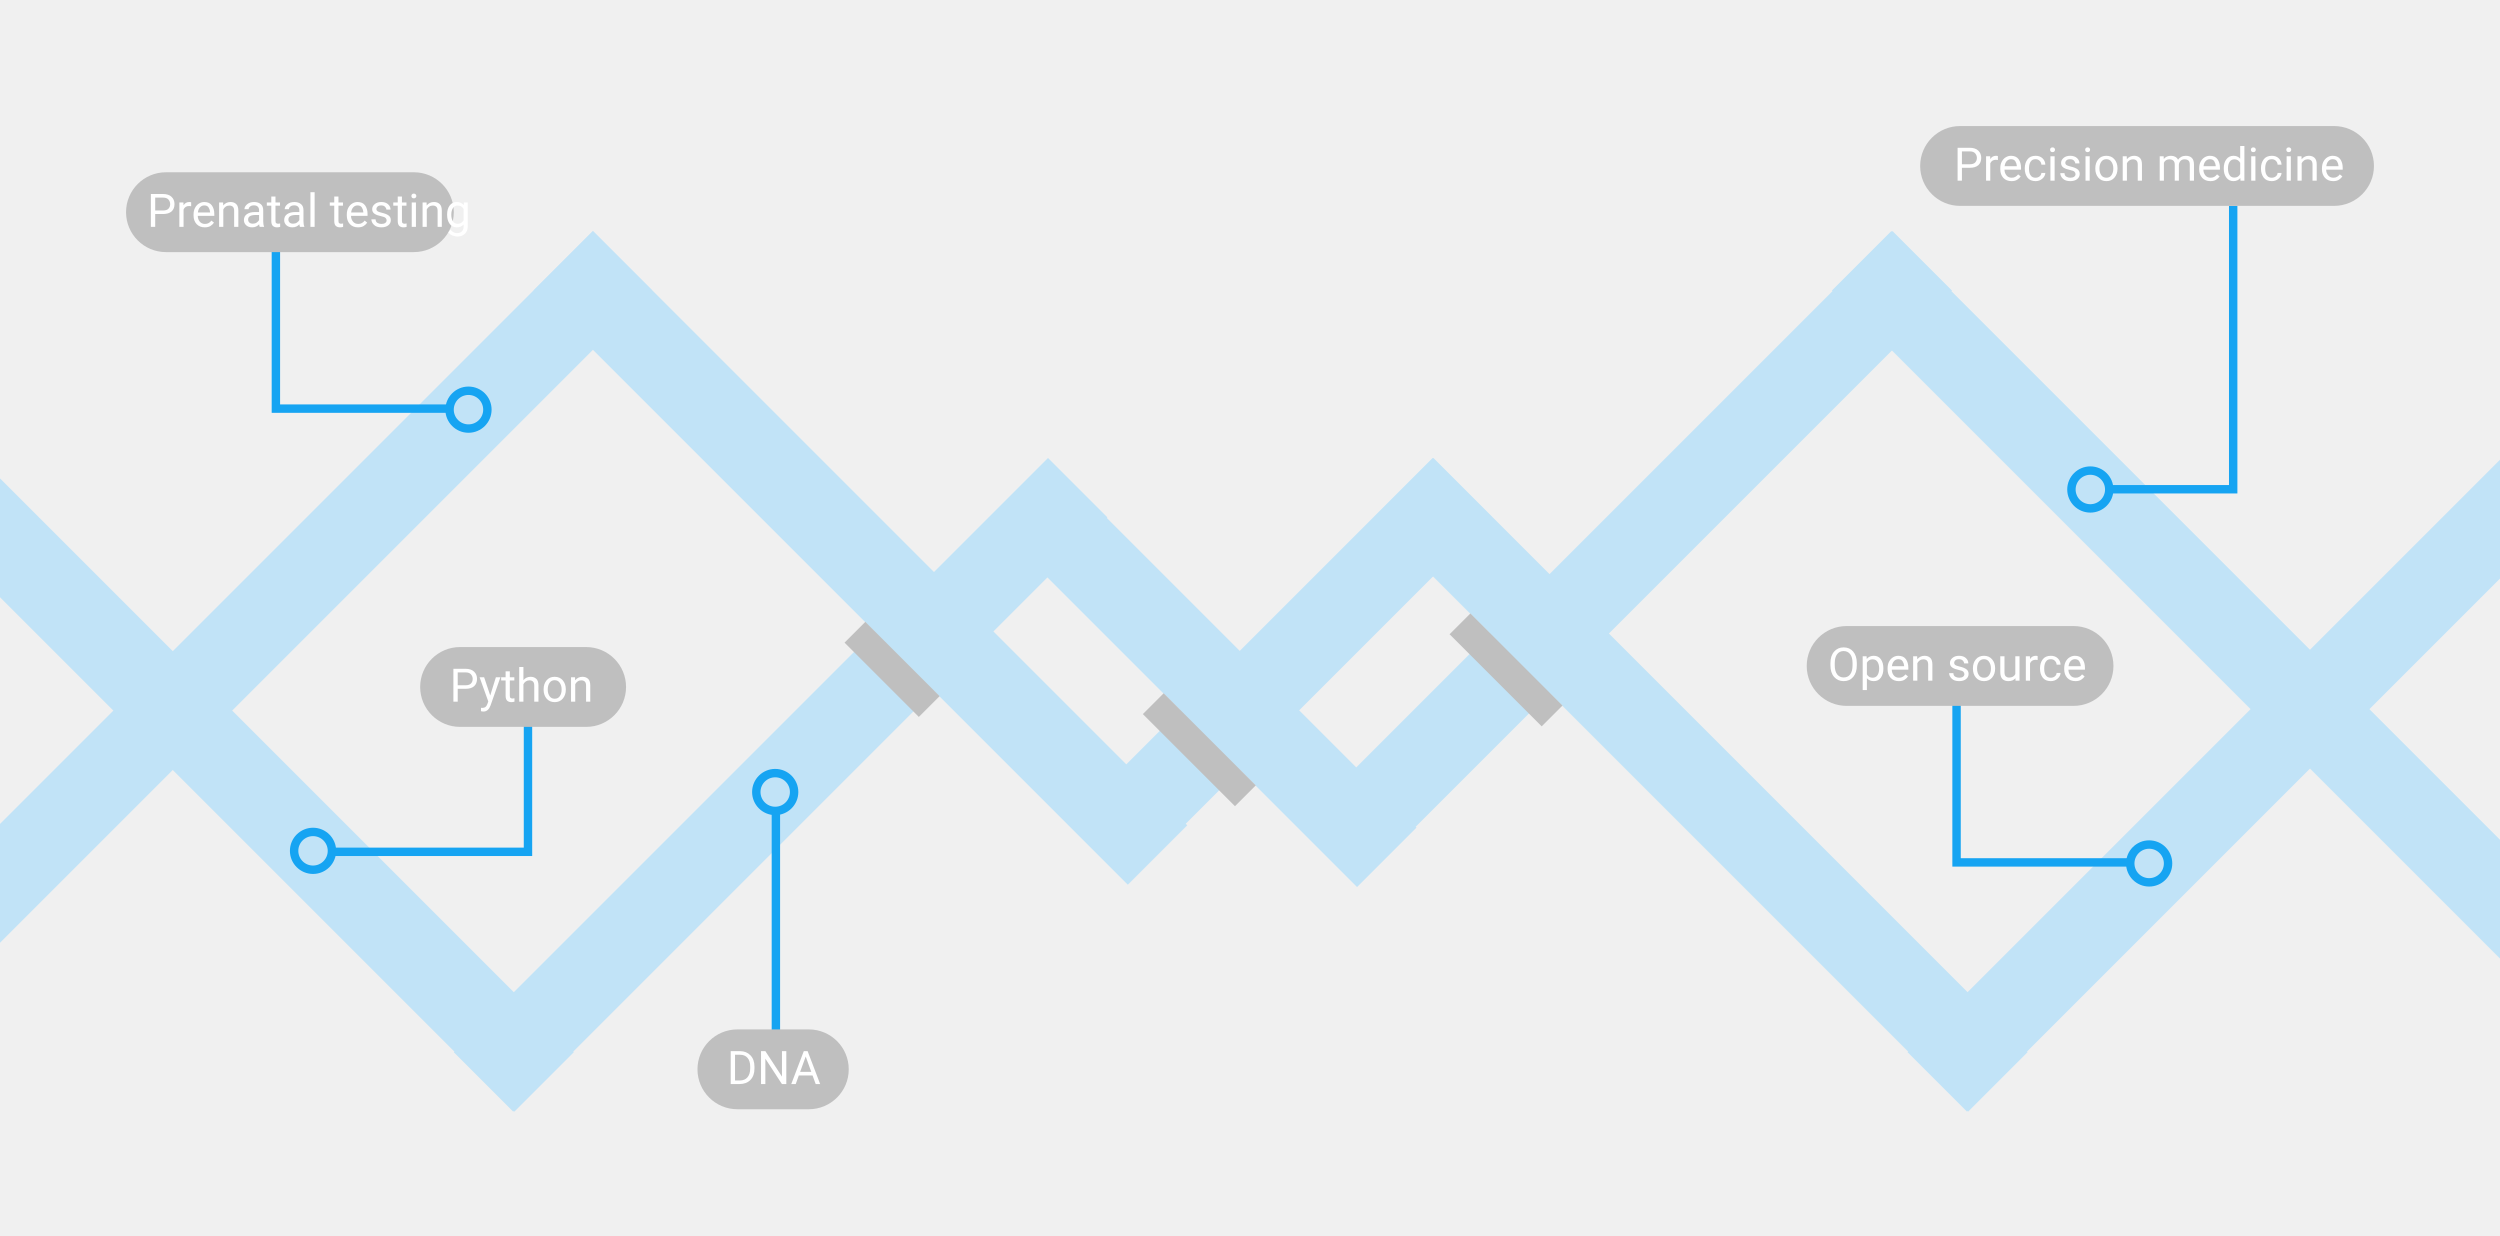
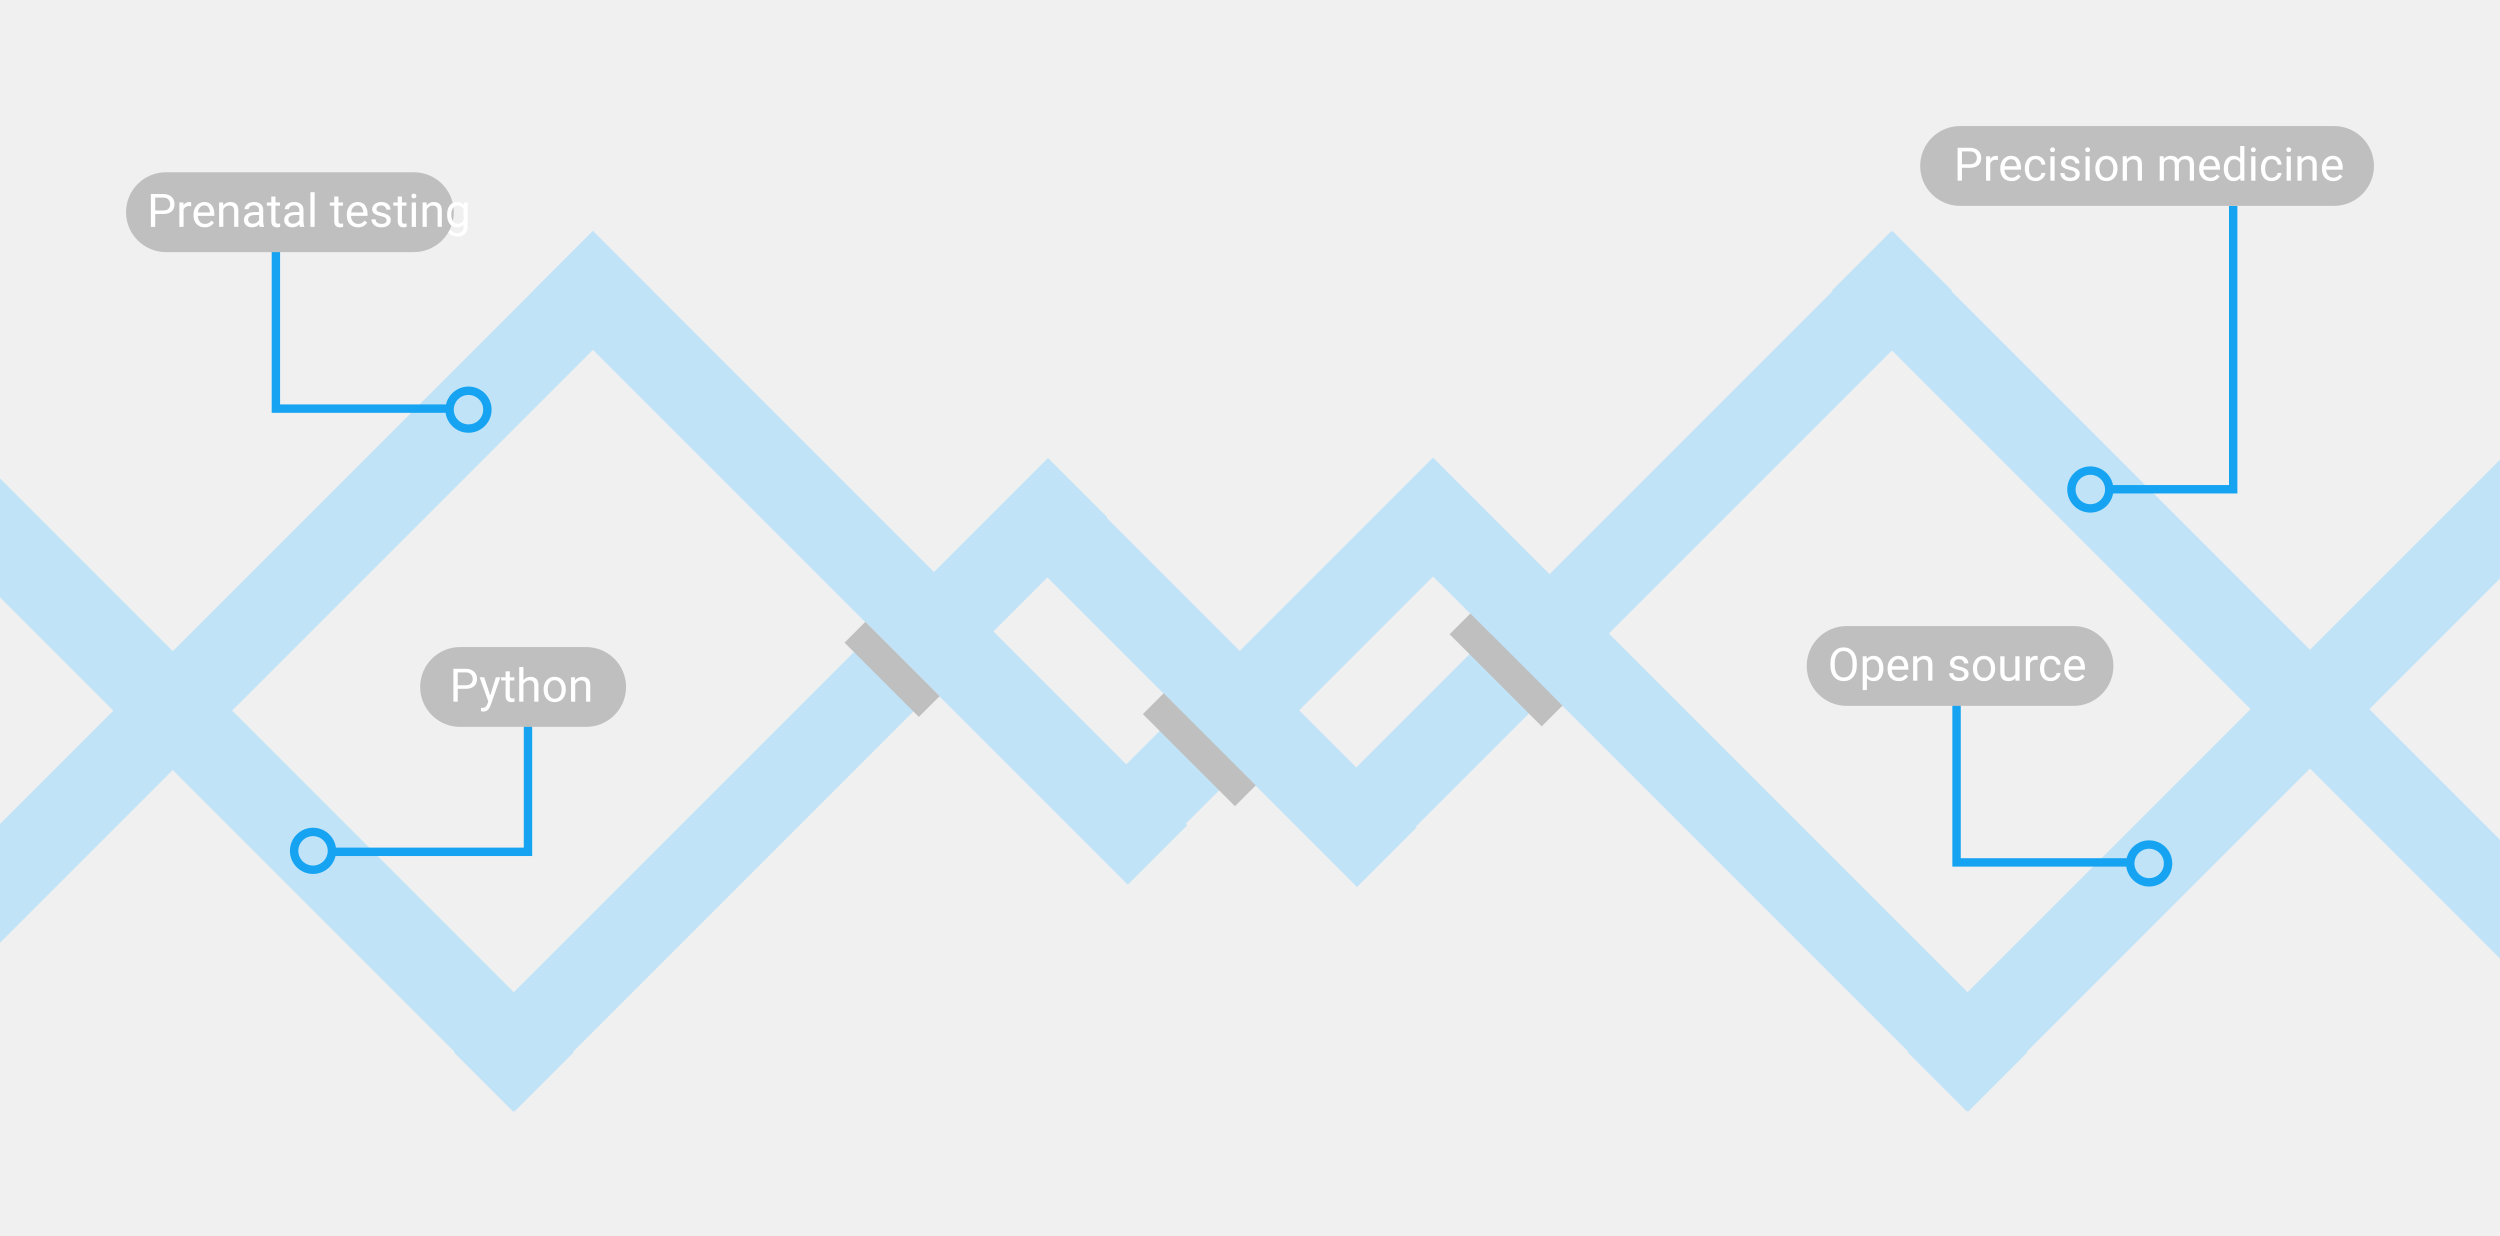
<svg xmlns="http://www.w3.org/2000/svg" width="595px" height="294px" viewBox="0 0 595 294" version="1.1">
  <defs />
  <g id="Page-1" stroke="none" stroke-width="1" fill="none" fill-rule="evenodd">
    <g id="graphic-white">
      <g id="graphic" transform="translate(-65, -193)">
        <g id="logo-color" transform="translate(366.2813, 365.8671) rotate(-225) translate(-366.2813, -365.8671) translate(111.2813, 103.8671)">
          <g id="DNA" transform="translate(0.792893, 0.792893)" fill="#c1e3f7">
            <rect id="Rectangle-7" x="65.405" y="219.094" width="200" height="20" />
            <rect id="Rectangle-7" x="180.979" y="258.301" width="123" height="20" />
            <rect id="Rectangle-7" x="245.717" y="323.038" width="200" height="20" />
            <rect id="Rectangle-7-Copy-4" x="284.128" y="437.818" width="225" height="20" />
            <rect id="Rectangle-7" transform="translate(294.098, 357.7872) rotate(-270) translate(-294.098, -357.7872) " x="194.098" y="347.787" width="200" height="20" />
            <rect id="Rectangle-7-Copy-3" transform="translate(435.5193, 422.8411) rotate(-270) translate(-435.5193, -422.8411) " x="335.519" y="412.841" width="200" height="20" />
            <rect id="Rectangle-7" transform="translate(255.9142, 280.3217) rotate(-270) translate(-255.9142, -280.3217) " x="194.414" y="270.322" width="123" height="20" />
            <rect id="Rectangle-7" transform="translate(190.8604, 178.1821) rotate(-270) translate(-190.8604, -178.1821) " x="90.86" y="168.182" width="200" height="20" />
            <rect id="Rectangle-7-Copy-2" transform="translate(75.60198, 120.2912) rotate(-270) translate(-75.60198, -120.2912) " x="-43.398" y="110.291" width="238" height="20" />
            <rect id="Rectangle-7-Copy" transform="translate(101.0578, 88.37955) rotate(-180) translate(-101.0578, -88.37955) " x="1.058" y="78.38" width="200" height="20" />
          </g>
          <g id="Shadows" transform="translate(85.43503, 73.01367)">
            <rect id="Rectangle-12-Copy" fill="none" transform="translate(4.394878, 15.94199) rotate(-270) translate(-4.394878, -15.94199) " x="-11.105" y="12.442" width="31" height="7" />
            <rect id="Rectangle-12-Copy-2" fill="none" transform="translate(364.3122, 378.6878) rotate(-270) translate(-364.3122, -378.6878) " x="348.812" y="375.188" width="31" height="7" />
            <rect id="Rectangle-12" fill="#bfbfbf" transform="translate(119.6533, 158.0705) rotate(-270) translate(-119.6533, -158.0705) " x="104.153" y="154.57" width="31" height="7" />
            <rect id="Rectangle-12" fill="#bfbfbf" transform="translate(184.7071, 196.2542) rotate(-270) translate(-184.7071, -196.2542) " x="169.207" y="192.754" width="31" height="7" />
            <rect id="Rectangle-12" fill="#bfbfbf" transform="translate(222.8909, 261.4796) rotate(-270) translate(-222.8909, -261.4796) " x="210.391" y="257.98" width="25" height="7" />
          </g>
        </g>
        <g id="words" transform="translate(95, 220)">
          <g id="prenatal" transform="translate(0, 14)">
            <polyline id="Path-1" stroke="#16a4f2" stroke-width="2" points="35.66 18.109 35.66 56.253 77.369 56.253" />
            <circle id="Oval-2" stroke="#16a4f2" stroke-width="2" cx="81.5" cy="56.5" r="4.5" />
            <rect id="Rectangle-18" fill="#bfbfbf" x="0" y="0" width="78" height="19" rx="9.5" />
            <text id="prenatal" font-family="Roboto-Medium, Roboto" font-size="11" font-weight="400" fill="#FFFFFF">
              <tspan x="5" y="13">Prenatal testing</tspan>
            </text>
          </g>
          <g id="open-source" transform="translate(400, 122)">
            <polyline id="Path-1" stroke="#16a4f2" stroke-width="2" points="35.66 18.109 35.66 56.253 77.369 56.253" />
            <circle id="Oval-2" stroke="#16a4f2" stroke-width="2" cx="81.5" cy="56.5" r="4.5" />
            <rect id="Rectangle-18" fill="#bfbfbf" x="0" y="0" width="73" height="19" rx="9.5" />
            <text id="Open-source" font-family="Roboto-Medium, Roboto" font-size="11" font-weight="400" fill="#FFFFFF">
              <tspan x="5" y="13">Open source</tspan>
            </text>
          </g>
          <g id="diagnostics" transform="translate(40, 127)">
            <polyline id="Path-1" stroke="#16a4f2" stroke-width="2" points="55.66 18.109 55.66 48.732 8.78 48.732" />
            <circle id="Oval-2" stroke="#16a4f2" stroke-width="2" cx="4.5" cy="48.5" r="4.5" />
            <g id="Rectangle-18-+-Python" transform="translate(30, 0)">
              <rect id="Rectangle-18" fill="#bfbfbf" x="0" y="0" width="49" height="19" rx="9.5" />
              <text id="Python" font-family="Roboto-Medium, Roboto" font-size="11" font-weight="400" fill="#FFFFFF">
                <tspan x="7" y="13">Python</tspan>
              </text>
            </g>
          </g>
          <g id="precision" transform="translate(427, 3)">
            <polyline id="Path-1" stroke="#16a4f2" stroke-width="2" points="74.5 19 74.5 86.442 45.344 86.442" />
            <circle id="Oval-2" stroke="#16a4f2" stroke-width="2" cx="40.5" cy="86.5" r="4.5" />
            <g id="text">
              <rect id="Rectangle-18" fill="#bfbfbf" x="0" y="0" width="108" height="19" rx="9.5" />
              <text id="Precision-medicine" font-family="Roboto-Medium, Roboto" font-size="11" font-weight="400" fill="#FFFFFF">
                <tspan x="8" y="13">Precision medicine</tspan>
              </text>
            </g>
          </g>
-           <g id="DNA" transform="translate(136, 157)">
-             <path d="M18.66,62.947 L18.66,9.248" id="Path-1" stroke="#16a4f2" stroke-width="2" />
-             <circle id="Oval-2" stroke="#16a4f2" stroke-width="2" cx="18.5" cy="4.5" r="4.5" />
-             <g id="text" transform="translate(0, 61)">
-               <rect id="Rectangle-18" fill="#bfbfbf" x="0" y="0" width="36" height="19" rx="9.5" />
-               <text id="DNA" font-family="Roboto-Medium, Roboto" font-size="11" font-weight="400" fill="#FFFFFF">
-                 <tspan x="7" y="13">DNA</tspan>
-               </text>
-             </g>
-           </g>
        </g>
      </g>
    </g>
  </g>
</svg>
